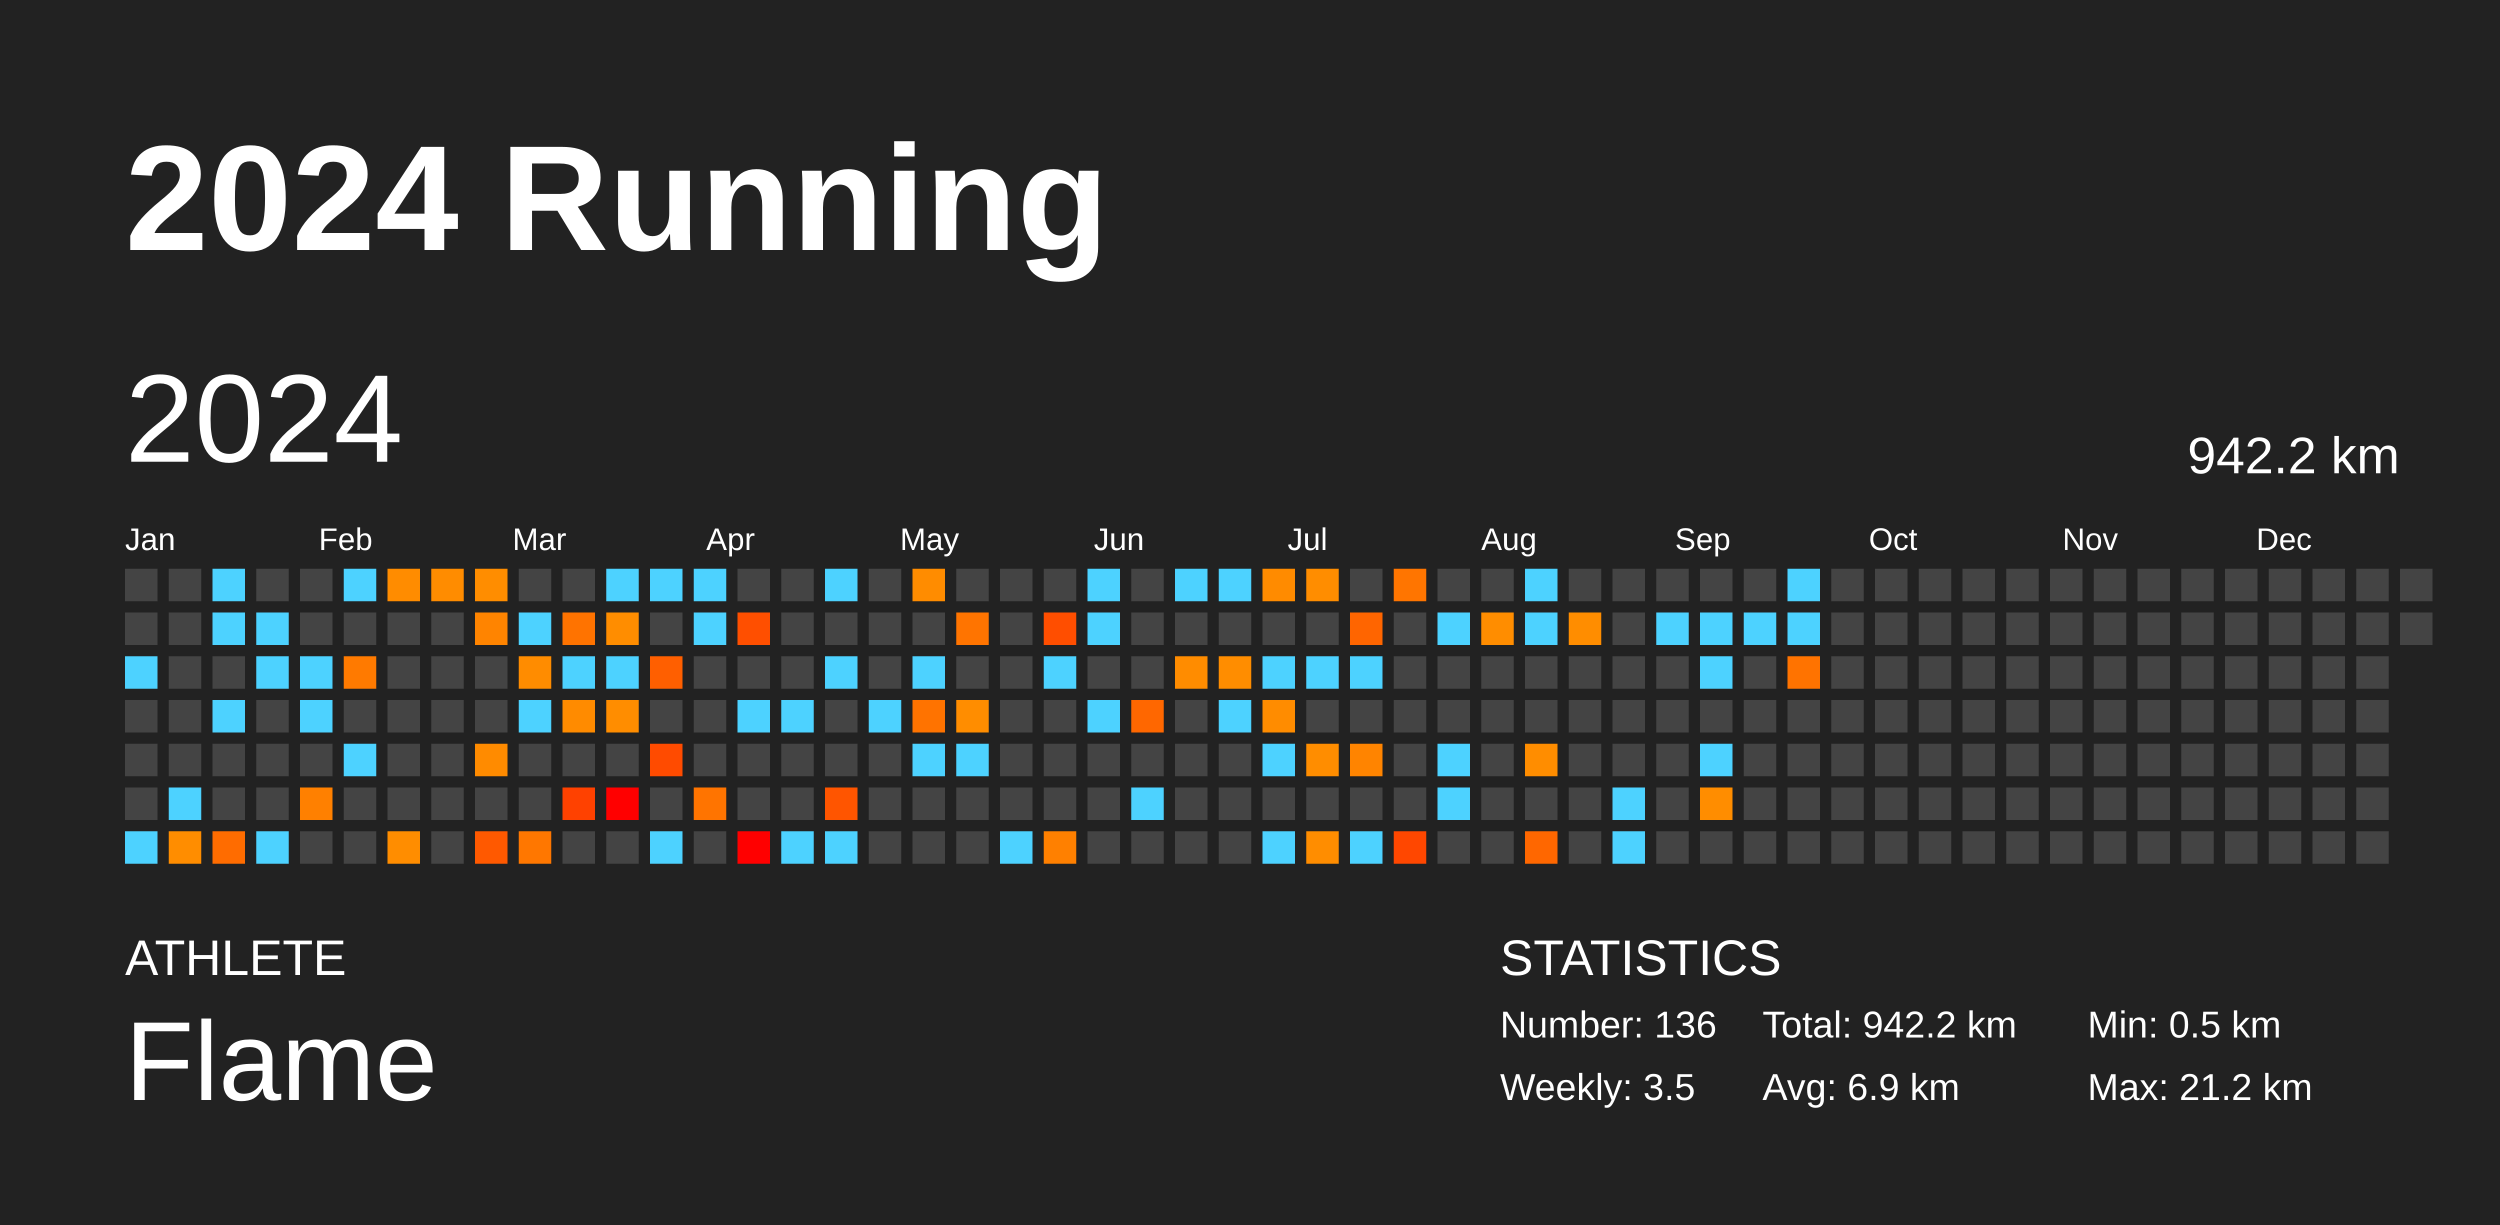
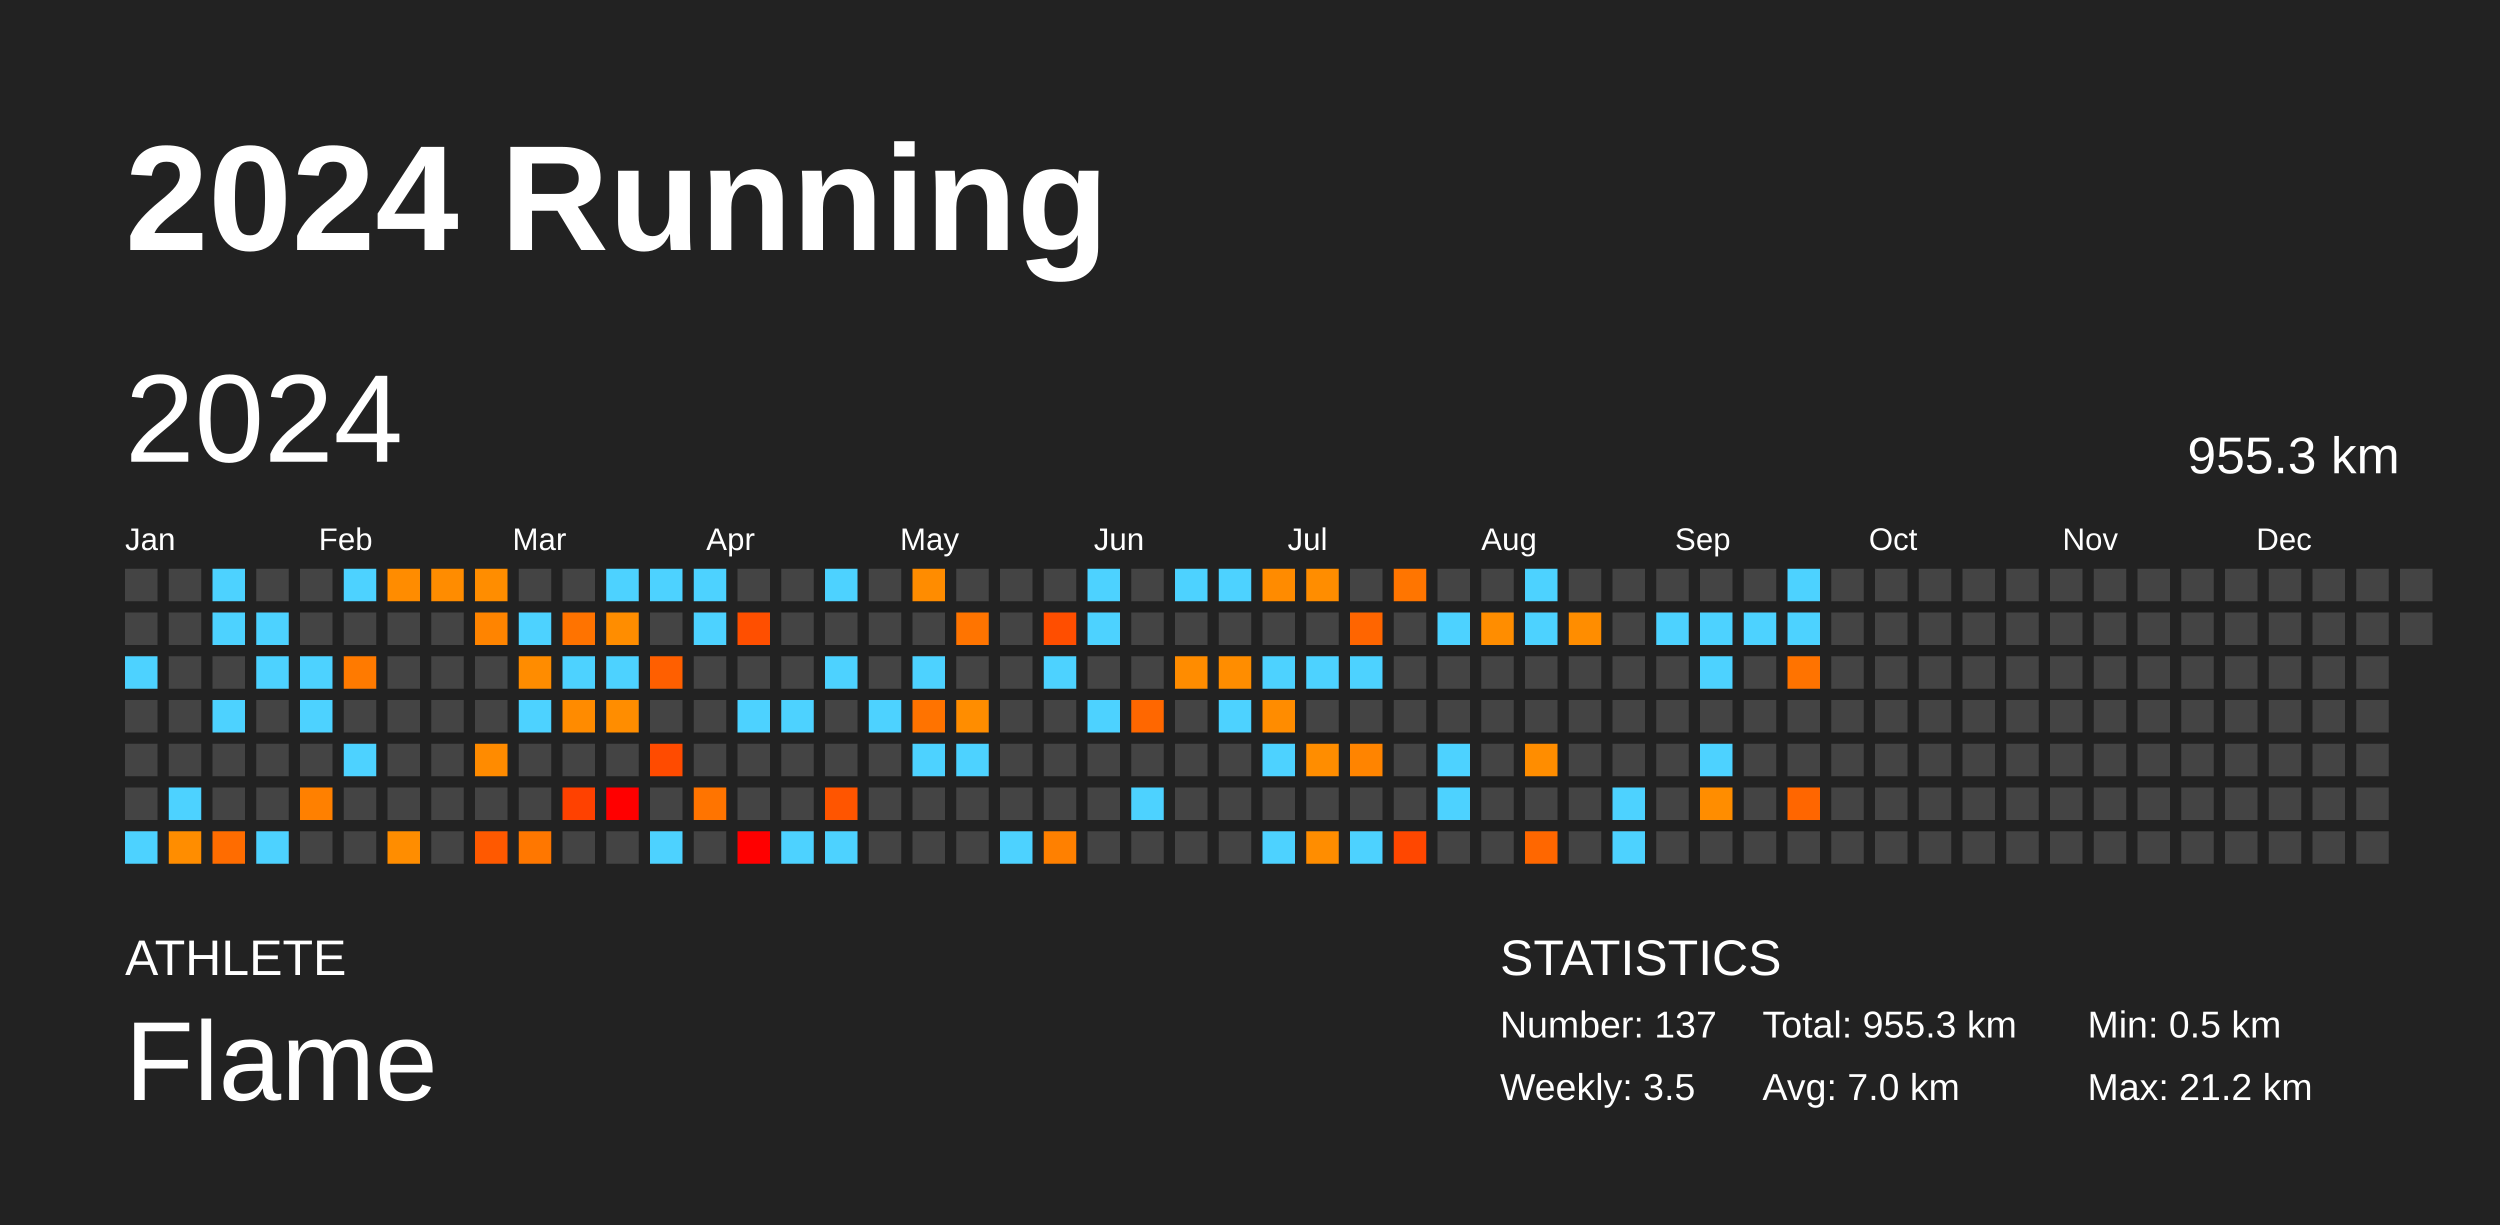
<svg xmlns="http://www.w3.org/2000/svg" baseProfile="full" height="98mm" version="1.1" viewBox="0,0,200,98" width="200mm">
  <defs />
  <rect fill="#222222" height="98" width="200" x="0" y="0" />
  <text fill="#FFFFFF" style="font-size:12px; font-family:Arial; font-weight:bold;" x="10" y="20">2024 Running</text>
  <text fill="#FFFFFF" style="font-size:4px; font-family:Arial" x="10" y="78">ATHLETE</text>
  <text fill="#FFFFFF" style="font-size:9px; font-family:Arial" x="10" y="88">Flame</text>
  <text fill="#FFFFFF" style="font-size:4px; font-family:Arial" x="120" y="78">STATISTICS</text>
-   <text fill="#FFFFFF" style="font-size:3px; font-family:Arial" x="120" y="83">Number: 136</text>
+   <text fill="#FFFFFF" style="font-size:3px; font-family:Arial" x="120" y="83">Number: 137</text>
  <text fill="#FFFFFF" style="font-size:3px; font-family:Arial" x="120" y="88">Weekly: 3.5</text>
-   <text fill="#FFFFFF" style="font-size:3px; font-family:Arial" x="141" y="83">Total: 942.2 km</text>
-   <text fill="#FFFFFF" style="font-size:3px; font-family:Arial" x="141" y="88">Avg: 6.9 km</text>
+   <text fill="#FFFFFF" style="font-size:3px; font-family:Arial" x="141" y="83">Total: 955.3 km</text>
+   <text fill="#FFFFFF" style="font-size:3px; font-family:Arial" x="141" y="88">Avg: 7.0 km</text>
  <text fill="#FFFFFF" style="font-size:3px; font-family:Arial" x="167" y="83">Min: 0.5 km</text>
  <text fill="#FFFFFF" style="font-size:3px; font-family:Arial" x="167" y="88">Max: 21.2 km</text>
  <text dominant-baseline="hanging" fill="#FFFFFF" style="font-size:10.0px; font-family:Arial;" x="10" y="30">2024</text>
-   <text dominant-baseline="hanging" fill="#FFFFFF" style="font-size:4.125px; font-family:Arial;" x="175" y="35">942.2 km</text>
+   <text dominant-baseline="hanging" fill="#FFFFFF" style="font-size:4.125px; font-family:Arial;" x="175" y="35">955.3 km</text>
  <text fill="#FFFFFF" style="font-size:2.5px; font-family:Arial" x="10.0" y="44">Jan</text>
  <text fill="#FFFFFF" style="font-size:2.5px; font-family:Arial" x="25.5" y="44">Feb</text>
  <text fill="#FFFFFF" style="font-size:2.5px; font-family:Arial" x="41.0" y="44">Mar</text>
  <text fill="#FFFFFF" style="font-size:2.5px; font-family:Arial" x="56.5" y="44">Apr</text>
  <text fill="#FFFFFF" style="font-size:2.5px; font-family:Arial" x="72.0" y="44">May</text>
  <text fill="#FFFFFF" style="font-size:2.5px; font-family:Arial" x="87.5" y="44">Jun</text>
  <text fill="#FFFFFF" style="font-size:2.5px; font-family:Arial" x="103.0" y="44">Jul</text>
  <text fill="#FFFFFF" style="font-size:2.5px; font-family:Arial" x="118.5" y="44">Aug</text>
  <text fill="#FFFFFF" style="font-size:2.5px; font-family:Arial" x="134.0" y="44">Sep</text>
  <text fill="#FFFFFF" style="font-size:2.5px; font-family:Arial" x="149.5" y="44">Oct</text>
  <text fill="#FFFFFF" style="font-size:2.5px; font-family:Arial" x="165.0" y="44">Nov</text>
  <text fill="#FFFFFF" style="font-size:2.5px; font-family:Arial" x="180.5" y="44">Dec</text>
  <rect fill="#444444" height="2.6" width="2.6" x="10.0" y="45.5" />
  <rect fill="#444444" height="2.6" width="2.6" x="10.0" y="49.0" />
  <rect fill="#4dd2ff" height="2.6" width="2.6" x="10.0" y="52.5" />
  <rect fill="#444444" height="2.6" width="2.6" x="10.0" y="56.0" />
  <rect fill="#444444" height="2.6" width="2.6" x="10.0" y="59.5" />
  <rect fill="#444444" height="2.6" width="2.6" x="10.0" y="63.0" />
  <rect fill="#4dd2ff" height="2.6" width="2.6" x="10.0" y="66.5" />
  <rect fill="#444444" height="2.6" width="2.6" x="13.5" y="45.5" />
  <rect fill="#444444" height="2.6" width="2.6" x="13.5" y="49.0" />
  <rect fill="#444444" height="2.6" width="2.6" x="13.5" y="52.5" />
  <rect fill="#444444" height="2.6" width="2.6" x="13.5" y="56.0" />
  <rect fill="#444444" height="2.6" width="2.6" x="13.5" y="59.5" />
  <rect fill="#4dd2ff" height="2.6" width="2.6" x="13.5" y="63.0" />
  <rect fill="#ff8d00" height="2.6" width="2.6" x="13.5" y="66.5" />
  <rect fill="#4dd2ff" height="2.6" width="2.6" x="17.0" y="45.5" />
  <rect fill="#4dd2ff" height="2.6" width="2.6" x="17.0" y="49.0" />
  <rect fill="#444444" height="2.6" width="2.6" x="17.0" y="52.5" />
  <rect fill="#4dd2ff" height="2.6" width="2.6" x="17.0" y="56.0" />
  <rect fill="#444444" height="2.6" width="2.6" x="17.0" y="59.5" />
  <rect fill="#444444" height="2.6" width="2.6" x="17.0" y="63.0" />
  <rect fill="#ff6c00" height="2.6" width="2.6" x="17.0" y="66.5" />
  <rect fill="#444444" height="2.6" width="2.6" x="20.5" y="45.5" />
  <rect fill="#4dd2ff" height="2.6" width="2.6" x="20.5" y="49.0" />
  <rect fill="#4dd2ff" height="2.6" width="2.6" x="20.5" y="52.5" />
  <rect fill="#444444" height="2.6" width="2.6" x="20.5" y="56.0" />
  <rect fill="#444444" height="2.6" width="2.6" x="20.5" y="59.5" />
  <rect fill="#444444" height="2.6" width="2.6" x="20.5" y="63.0" />
  <rect fill="#4dd2ff" height="2.6" width="2.6" x="20.5" y="66.5" />
  <rect fill="#444444" height="2.6" width="2.6" x="24.0" y="45.5" />
  <rect fill="#444444" height="2.6" width="2.6" x="24.0" y="49.0" />
  <rect fill="#4dd2ff" height="2.6" width="2.6" x="24.0" y="52.5" />
  <rect fill="#4dd2ff" height="2.6" width="2.6" x="24.0" y="56.0" />
  <rect fill="#444444" height="2.6" width="2.6" x="24.0" y="59.5" />
  <rect fill="#ff8000" height="2.6" width="2.6" x="24.0" y="63.0" />
  <rect fill="#444444" height="2.6" width="2.6" x="24.0" y="66.5" />
  <rect fill="#4dd2ff" height="2.6" width="2.6" x="27.5" y="45.5" />
  <rect fill="#444444" height="2.6" width="2.6" x="27.5" y="49.0" />
  <rect fill="#ff7a00" height="2.6" width="2.6" x="27.5" y="52.5" />
  <rect fill="#444444" height="2.6" width="2.6" x="27.5" y="56.0" />
  <rect fill="#4dd2ff" height="2.6" width="2.6" x="27.5" y="59.5" />
  <rect fill="#444444" height="2.6" width="2.6" x="27.5" y="63.0" />
  <rect fill="#444444" height="2.6" width="2.6" x="27.5" y="66.5" />
  <rect fill="#ff8c00" height="2.6" width="2.6" x="31.0" y="45.5" />
  <rect fill="#444444" height="2.6" width="2.6" x="31.0" y="49.0" />
  <rect fill="#444444" height="2.6" width="2.6" x="31.0" y="52.5" />
  <rect fill="#444444" height="2.6" width="2.6" x="31.0" y="56.0" />
  <rect fill="#444444" height="2.6" width="2.6" x="31.0" y="59.5" />
  <rect fill="#444444" height="2.6" width="2.6" x="31.0" y="63.0" />
  <rect fill="#ff8d00" height="2.6" width="2.6" x="31.0" y="66.5" />
  <rect fill="#ff8c00" height="2.6" width="2.6" x="34.5" y="45.5" />
  <rect fill="#444444" height="2.6" width="2.6" x="34.5" y="49.0" />
  <rect fill="#444444" height="2.6" width="2.6" x="34.5" y="52.5" />
  <rect fill="#444444" height="2.6" width="2.6" x="34.5" y="56.0" />
  <rect fill="#444444" height="2.6" width="2.6" x="34.5" y="59.5" />
  <rect fill="#444444" height="2.6" width="2.6" x="34.5" y="63.0" />
  <rect fill="#444444" height="2.6" width="2.6" x="34.5" y="66.5" />
  <rect fill="#ff8d00" height="2.6" width="2.6" x="38.0" y="45.5" />
  <rect fill="#ff8400" height="2.6" width="2.6" x="38.0" y="49.0" />
  <rect fill="#444444" height="2.6" width="2.6" x="38.0" y="52.5" />
  <rect fill="#444444" height="2.6" width="2.6" x="38.0" y="56.0" />
  <rect fill="#ff8b00" height="2.6" width="2.6" x="38.0" y="59.5" />
  <rect fill="#444444" height="2.6" width="2.6" x="38.0" y="63.0" />
  <rect fill="#ff5900" height="2.6" width="2.6" x="38.0" y="66.5" />
  <rect fill="#444444" height="2.6" width="2.6" x="41.5" y="45.5" />
  <rect fill="#4dd2ff" height="2.6" width="2.6" x="41.5" y="49.0" />
  <rect fill="#ff8c00" height="2.6" width="2.6" x="41.5" y="52.5" />
  <rect fill="#4dd2ff" height="2.6" width="2.6" x="41.5" y="56.0" />
  <rect fill="#444444" height="2.6" width="2.6" x="41.5" y="59.5" />
  <rect fill="#444444" height="2.6" width="2.6" x="41.5" y="63.0" />
  <rect fill="#ff7700" height="2.6" width="2.6" x="41.5" y="66.5" />
  <rect fill="#444444" height="2.6" width="2.6" x="45.0" y="45.5" />
  <rect fill="#ff7300" height="2.6" width="2.6" x="45.0" y="49.0" />
  <rect fill="#4dd2ff" height="2.6" width="2.6" x="45.0" y="52.5" />
  <rect fill="#ff8b00" height="2.6" width="2.6" x="45.0" y="56.0" />
  <rect fill="#444444" height="2.6" width="2.6" x="45.0" y="59.5" />
  <rect fill="#ff4100" height="2.6" width="2.6" x="45.0" y="63.0" />
  <rect fill="#444444" height="2.6" width="2.6" x="45.0" y="66.5" />
  <rect fill="#4dd2ff" height="2.6" width="2.6" x="48.5" y="45.5" />
  <rect fill="#ff8d00" height="2.6" width="2.6" x="48.5" y="49.0" />
  <rect fill="#4dd2ff" height="2.6" width="2.6" x="48.5" y="52.5" />
  <rect fill="#ff8d00" height="2.6" width="2.6" x="48.5" y="56.0" />
  <rect fill="#444444" height="2.6" width="2.6" x="48.5" y="59.5" />
  <rect fill="red" height="2.6" width="2.6" x="48.5" y="63.0" />
  <rect fill="#444444" height="2.6" width="2.6" x="48.5" y="66.5" />
  <rect fill="#4dd2ff" height="2.6" width="2.6" x="52.0" y="45.5" />
  <rect fill="#444444" height="2.6" width="2.6" x="52.0" y="49.0" />
  <rect fill="#ff5f00" height="2.6" width="2.6" x="52.0" y="52.5" />
  <rect fill="#444444" height="2.6" width="2.6" x="52.0" y="56.0" />
  <rect fill="#ff4b00" height="2.6" width="2.6" x="52.0" y="59.5" />
  <rect fill="#444444" height="2.6" width="2.6" x="52.0" y="63.0" />
  <rect fill="#4dd2ff" height="2.6" width="2.6" x="52.0" y="66.5" />
  <rect fill="#4dd2ff" height="2.6" width="2.6" x="55.5" y="45.5" />
  <rect fill="#4dd2ff" height="2.6" width="2.6" x="55.5" y="49.0" />
  <rect fill="#444444" height="2.6" width="2.6" x="55.5" y="52.5" />
  <rect fill="#444444" height="2.6" width="2.6" x="55.5" y="56.0" />
  <rect fill="#444444" height="2.6" width="2.6" x="55.5" y="59.5" />
  <rect fill="#ff7400" height="2.6" width="2.6" x="55.5" y="63.0" />
  <rect fill="#444444" height="2.6" width="2.6" x="55.5" y="66.5" />
  <rect fill="#444444" height="2.6" width="2.6" x="59.0" y="45.5" />
  <rect fill="#ff4f00" height="2.6" width="2.6" x="59.0" y="49.0" />
  <rect fill="#444444" height="2.6" width="2.6" x="59.0" y="52.5" />
  <rect fill="#4dd2ff" height="2.6" width="2.6" x="59.0" y="56.0" />
  <rect fill="#444444" height="2.6" width="2.6" x="59.0" y="59.5" />
  <rect fill="#444444" height="2.6" width="2.6" x="59.0" y="63.0" />
  <rect fill="red" height="2.6" width="2.6" x="59.0" y="66.5" />
  <rect fill="#444444" height="2.6" width="2.6" x="62.5" y="45.5" />
  <rect fill="#444444" height="2.6" width="2.6" x="62.5" y="49.0" />
  <rect fill="#444444" height="2.6" width="2.6" x="62.5" y="52.5" />
  <rect fill="#4dd2ff" height="2.6" width="2.6" x="62.5" y="56.0" />
  <rect fill="#444444" height="2.6" width="2.6" x="62.5" y="59.5" />
  <rect fill="#444444" height="2.6" width="2.6" x="62.5" y="63.0" />
  <rect fill="#4dd2ff" height="2.6" width="2.6" x="62.5" y="66.5" />
  <rect fill="#4dd2ff" height="2.6" width="2.6" x="66.0" y="45.5" />
  <rect fill="#444444" height="2.6" width="2.6" x="66.0" y="49.0" />
  <rect fill="#4dd2ff" height="2.6" width="2.6" x="66.0" y="52.5" />
  <rect fill="#444444" height="2.6" width="2.6" x="66.0" y="56.0" />
  <rect fill="#444444" height="2.6" width="2.6" x="66.0" y="59.5" />
  <rect fill="#ff5500" height="2.6" width="2.6" x="66.0" y="63.0" />
  <rect fill="#4dd2ff" height="2.6" width="2.6" x="66.0" y="66.5" />
  <rect fill="#444444" height="2.6" width="2.6" x="69.5" y="45.5" />
  <rect fill="#444444" height="2.6" width="2.6" x="69.5" y="49.0" />
  <rect fill="#444444" height="2.6" width="2.6" x="69.5" y="52.5" />
  <rect fill="#4dd2ff" height="2.6" width="2.6" x="69.5" y="56.0" />
  <rect fill="#444444" height="2.6" width="2.6" x="69.5" y="59.5" />
  <rect fill="#444444" height="2.6" width="2.6" x="69.5" y="63.0" />
  <rect fill="#444444" height="2.6" width="2.6" x="69.5" y="66.5" />
  <rect fill="#ff8c00" height="2.6" width="2.6" x="73.0" y="45.5" />
  <rect fill="#444444" height="2.6" width="2.6" x="73.0" y="49.0" />
  <rect fill="#4dd2ff" height="2.6" width="2.6" x="73.0" y="52.5" />
  <rect fill="#ff7300" height="2.6" width="2.6" x="73.0" y="56.0" />
  <rect fill="#4dd2ff" height="2.6" width="2.6" x="73.0" y="59.5" />
  <rect fill="#444444" height="2.6" width="2.6" x="73.0" y="63.0" />
  <rect fill="#444444" height="2.6" width="2.6" x="73.0" y="66.5" />
  <rect fill="#444444" height="2.6" width="2.6" x="76.5" y="45.5" />
  <rect fill="#ff7400" height="2.6" width="2.6" x="76.5" y="49.0" />
  <rect fill="#444444" height="2.6" width="2.6" x="76.5" y="52.5" />
  <rect fill="#ff8d00" height="2.6" width="2.6" x="76.5" y="56.0" />
  <rect fill="#4dd2ff" height="2.6" width="2.6" x="76.5" y="59.5" />
  <rect fill="#444444" height="2.6" width="2.6" x="76.5" y="63.0" />
  <rect fill="#444444" height="2.6" width="2.6" x="76.5" y="66.5" />
  <rect fill="#444444" height="2.6" width="2.6" x="80.0" y="45.5" />
  <rect fill="#444444" height="2.6" width="2.6" x="80.0" y="49.0" />
  <rect fill="#444444" height="2.6" width="2.6" x="80.0" y="52.5" />
  <rect fill="#444444" height="2.6" width="2.6" x="80.0" y="56.0" />
  <rect fill="#444444" height="2.6" width="2.6" x="80.0" y="59.5" />
  <rect fill="#444444" height="2.6" width="2.6" x="80.0" y="63.0" />
  <rect fill="#4dd2ff" height="2.6" width="2.6" x="80.0" y="66.5" />
  <rect fill="#444444" height="2.6" width="2.6" x="83.5" y="45.5" />
  <rect fill="#ff4e00" height="2.6" width="2.6" x="83.5" y="49.0" />
  <rect fill="#4dd2ff" height="2.6" width="2.6" x="83.5" y="52.5" />
  <rect fill="#444444" height="2.6" width="2.6" x="83.5" y="56.0" />
  <rect fill="#444444" height="2.6" width="2.6" x="83.5" y="59.5" />
  <rect fill="#444444" height="2.6" width="2.6" x="83.5" y="63.0" />
  <rect fill="#ff8000" height="2.6" width="2.6" x="83.5" y="66.5" />
  <rect fill="#4dd2ff" height="2.6" width="2.6" x="87.0" y="45.5" />
  <rect fill="#4dd2ff" height="2.6" width="2.6" x="87.0" y="49.0" />
  <rect fill="#444444" height="2.6" width="2.6" x="87.0" y="52.5" />
  <rect fill="#4dd2ff" height="2.6" width="2.6" x="87.0" y="56.0" />
  <rect fill="#444444" height="2.6" width="2.6" x="87.0" y="59.5" />
  <rect fill="#444444" height="2.6" width="2.6" x="87.0" y="63.0" />
  <rect fill="#444444" height="2.6" width="2.6" x="87.0" y="66.5" />
  <rect fill="#444444" height="2.6" width="2.6" x="90.5" y="45.5" />
  <rect fill="#444444" height="2.6" width="2.6" x="90.5" y="49.0" />
  <rect fill="#444444" height="2.6" width="2.6" x="90.5" y="52.5" />
  <rect fill="#ff6700" height="2.6" width="2.6" x="90.5" y="56.0" />
  <rect fill="#444444" height="2.6" width="2.6" x="90.5" y="59.5" />
  <rect fill="#4dd2ff" height="2.6" width="2.6" x="90.5" y="63.0" />
  <rect fill="#444444" height="2.6" width="2.6" x="90.5" y="66.5" />
  <rect fill="#4dd2ff" height="2.6" width="2.6" x="94.0" y="45.5" />
  <rect fill="#444444" height="2.6" width="2.6" x="94.0" y="49.0" />
  <rect fill="#ff8c00" height="2.6" width="2.6" x="94.0" y="52.5" />
  <rect fill="#444444" height="2.6" width="2.6" x="94.0" y="56.0" />
  <rect fill="#444444" height="2.6" width="2.6" x="94.0" y="59.5" />
  <rect fill="#444444" height="2.6" width="2.6" x="94.0" y="63.0" />
  <rect fill="#444444" height="2.6" width="2.6" x="94.0" y="66.5" />
  <rect fill="#4dd2ff" height="2.6" width="2.6" x="97.5" y="45.5" />
  <rect fill="#444444" height="2.6" width="2.6" x="97.5" y="49.0" />
  <rect fill="#ff8d00" height="2.6" width="2.6" x="97.5" y="52.5" />
  <rect fill="#4dd2ff" height="2.6" width="2.6" x="97.5" y="56.0" />
  <rect fill="#444444" height="2.6" width="2.6" x="97.5" y="59.5" />
  <rect fill="#444444" height="2.6" width="2.6" x="97.5" y="63.0" />
  <rect fill="#444444" height="2.6" width="2.6" x="97.5" y="66.5" />
  <rect fill="#ff8b00" height="2.6" width="2.6" x="101.0" y="45.5" />
  <rect fill="#444444" height="2.6" width="2.6" x="101.0" y="49.0" />
  <rect fill="#4dd2ff" height="2.6" width="2.6" x="101.0" y="52.5" />
  <rect fill="#ff8c00" height="2.6" width="2.6" x="101.0" y="56.0" />
  <rect fill="#4dd2ff" height="2.6" width="2.6" x="101.0" y="59.5" />
  <rect fill="#444444" height="2.6" width="2.6" x="101.0" y="63.0" />
  <rect fill="#4dd2ff" height="2.6" width="2.6" x="101.0" y="66.5" />
  <rect fill="#ff8d00" height="2.6" width="2.6" x="104.5" y="45.5" />
  <rect fill="#444444" height="2.6" width="2.6" x="104.5" y="49.0" />
  <rect fill="#4dd2ff" height="2.6" width="2.6" x="104.5" y="52.5" />
  <rect fill="#444444" height="2.6" width="2.6" x="104.5" y="56.0" />
  <rect fill="#ff8d00" height="2.6" width="2.6" x="104.5" y="59.5" />
  <rect fill="#444444" height="2.6" width="2.6" x="104.5" y="63.0" />
  <rect fill="#ff8d00" height="2.6" width="2.6" x="104.5" y="66.5" />
  <rect fill="#444444" height="2.6" width="2.6" x="108.0" y="45.5" />
  <rect fill="#ff6500" height="2.6" width="2.6" x="108.0" y="49.0" />
  <rect fill="#4dd2ff" height="2.6" width="2.6" x="108.0" y="52.5" />
  <rect fill="#444444" height="2.6" width="2.6" x="108.0" y="56.0" />
  <rect fill="#ff8400" height="2.6" width="2.6" x="108.0" y="59.5" />
  <rect fill="#444444" height="2.6" width="2.6" x="108.0" y="63.0" />
  <rect fill="#4dd2ff" height="2.6" width="2.6" x="108.0" y="66.5" />
  <rect fill="#ff7500" height="2.6" width="2.6" x="111.5" y="45.5" />
  <rect fill="#444444" height="2.6" width="2.6" x="111.5" y="49.0" />
  <rect fill="#444444" height="2.6" width="2.6" x="111.5" y="52.5" />
  <rect fill="#444444" height="2.6" width="2.6" x="111.5" y="56.0" />
  <rect fill="#444444" height="2.6" width="2.6" x="111.5" y="59.5" />
  <rect fill="#444444" height="2.6" width="2.6" x="111.5" y="63.0" />
  <rect fill="#ff4700" height="2.6" width="2.6" x="111.5" y="66.5" />
  <rect fill="#444444" height="2.6" width="2.6" x="115.0" y="45.5" />
  <rect fill="#4dd2ff" height="2.6" width="2.6" x="115.0" y="49.0" />
  <rect fill="#444444" height="2.6" width="2.6" x="115.0" y="52.5" />
  <rect fill="#444444" height="2.6" width="2.6" x="115.0" y="56.0" />
  <rect fill="#4dd2ff" height="2.6" width="2.6" x="115.0" y="59.5" />
  <rect fill="#4dd2ff" height="2.6" width="2.6" x="115.0" y="63.0" />
  <rect fill="#444444" height="2.6" width="2.6" x="115.0" y="66.5" />
  <rect fill="#444444" height="2.6" width="2.6" x="118.5" y="45.5" />
  <rect fill="#ff8d00" height="2.6" width="2.6" x="118.5" y="49.0" />
  <rect fill="#444444" height="2.6" width="2.6" x="118.5" y="52.5" />
  <rect fill="#444444" height="2.6" width="2.6" x="118.5" y="56.0" />
  <rect fill="#444444" height="2.6" width="2.6" x="118.5" y="59.5" />
  <rect fill="#444444" height="2.6" width="2.6" x="118.5" y="63.0" />
  <rect fill="#444444" height="2.6" width="2.6" x="118.5" y="66.5" />
  <rect fill="#4dd2ff" height="2.6" width="2.6" x="122.0" y="45.5" />
  <rect fill="#4dd2ff" height="2.6" width="2.6" x="122.0" y="49.0" />
  <rect fill="#444444" height="2.6" width="2.6" x="122.0" y="52.5" />
  <rect fill="#444444" height="2.6" width="2.6" x="122.0" y="56.0" />
  <rect fill="#ff8d00" height="2.6" width="2.6" x="122.0" y="59.5" />
  <rect fill="#444444" height="2.6" width="2.6" x="122.0" y="63.0" />
  <rect fill="#ff6700" height="2.6" width="2.6" x="122.0" y="66.5" />
  <rect fill="#444444" height="2.6" width="2.6" x="125.5" y="45.5" />
  <rect fill="#ff8d00" height="2.6" width="2.6" x="125.5" y="49.0" />
  <rect fill="#444444" height="2.6" width="2.6" x="125.5" y="52.5" />
  <rect fill="#444444" height="2.6" width="2.6" x="125.5" y="56.0" />
  <rect fill="#444444" height="2.6" width="2.6" x="125.5" y="59.5" />
  <rect fill="#444444" height="2.6" width="2.6" x="125.5" y="63.0" />
  <rect fill="#444444" height="2.6" width="2.6" x="125.5" y="66.5" />
  <rect fill="#444444" height="2.6" width="2.6" x="129.0" y="45.5" />
  <rect fill="#444444" height="2.6" width="2.6" x="129.0" y="49.0" />
  <rect fill="#444444" height="2.6" width="2.6" x="129.0" y="52.5" />
  <rect fill="#444444" height="2.6" width="2.6" x="129.0" y="56.0" />
  <rect fill="#444444" height="2.6" width="2.6" x="129.0" y="59.5" />
  <rect fill="#4dd2ff" height="2.6" width="2.6" x="129.0" y="63.0" />
  <rect fill="#4dd2ff" height="2.6" width="2.6" x="129.0" y="66.5" />
  <rect fill="#444444" height="2.6" width="2.6" x="132.5" y="45.5" />
  <rect fill="#4dd2ff" height="2.6" width="2.6" x="132.5" y="49.0" />
  <rect fill="#444444" height="2.6" width="2.6" x="132.5" y="52.5" />
  <rect fill="#444444" height="2.6" width="2.6" x="132.5" y="56.0" />
  <rect fill="#444444" height="2.6" width="2.6" x="132.5" y="59.5" />
  <rect fill="#444444" height="2.6" width="2.6" x="132.5" y="63.0" />
  <rect fill="#444444" height="2.6" width="2.6" x="132.5" y="66.5" />
  <rect fill="#444444" height="2.6" width="2.6" x="136.0" y="45.5" />
  <rect fill="#4dd2ff" height="2.6" width="2.6" x="136.0" y="49.0" />
  <rect fill="#4dd2ff" height="2.6" width="2.6" x="136.0" y="52.5" />
  <rect fill="#444444" height="2.6" width="2.6" x="136.0" y="56.0" />
  <rect fill="#4dd2ff" height="2.6" width="2.6" x="136.0" y="59.5" />
  <rect fill="#ff8d00" height="2.6" width="2.6" x="136.0" y="63.0" />
  <rect fill="#444444" height="2.6" width="2.6" x="136.0" y="66.5" />
  <rect fill="#444444" height="2.6" width="2.6" x="139.5" y="45.5" />
  <rect fill="#4dd2ff" height="2.6" width="2.6" x="139.5" y="49.0" />
  <rect fill="#444444" height="2.6" width="2.6" x="139.5" y="52.5" />
  <rect fill="#444444" height="2.6" width="2.6" x="139.5" y="56.0" />
  <rect fill="#444444" height="2.6" width="2.6" x="139.5" y="59.5" />
  <rect fill="#444444" height="2.6" width="2.6" x="139.5" y="63.0" />
  <rect fill="#444444" height="2.6" width="2.6" x="139.5" y="66.5" />
  <rect fill="#4dd2ff" height="2.6" width="2.6" x="143.0" y="45.5" />
  <rect fill="#4dd2ff" height="2.6" width="2.6" x="143.0" y="49.0" />
  <rect fill="#ff7300" height="2.6" width="2.6" x="143.0" y="52.5" />
  <rect fill="#444444" height="2.6" width="2.6" x="143.0" y="56.0" />
  <rect fill="#444444" height="2.6" width="2.6" x="143.0" y="59.5" />
-   <rect fill="#444444" height="2.6" width="2.6" x="143.0" y="63.0" />
+   <rect fill="#ff6600" height="2.6" width="2.6" x="143.0" y="63.0" />
  <rect fill="#444444" height="2.6" width="2.6" x="143.0" y="66.5" />
  <rect fill="#444444" height="2.6" width="2.6" x="146.5" y="45.5" />
  <rect fill="#444444" height="2.6" width="2.6" x="146.5" y="49.0" />
  <rect fill="#444444" height="2.6" width="2.6" x="146.5" y="52.5" />
  <rect fill="#444444" height="2.6" width="2.6" x="146.5" y="56.0" />
  <rect fill="#444444" height="2.6" width="2.6" x="146.5" y="59.5" />
  <rect fill="#444444" height="2.6" width="2.6" x="146.5" y="63.0" />
  <rect fill="#444444" height="2.6" width="2.6" x="146.5" y="66.5" />
  <rect fill="#444444" height="2.6" width="2.6" x="150.0" y="45.5" />
  <rect fill="#444444" height="2.6" width="2.6" x="150.0" y="49.0" />
  <rect fill="#444444" height="2.6" width="2.6" x="150.0" y="52.5" />
  <rect fill="#444444" height="2.6" width="2.6" x="150.0" y="56.0" />
  <rect fill="#444444" height="2.6" width="2.6" x="150.0" y="59.5" />
  <rect fill="#444444" height="2.6" width="2.6" x="150.0" y="63.0" />
  <rect fill="#444444" height="2.6" width="2.6" x="150.0" y="66.5" />
  <rect fill="#444444" height="2.6" width="2.6" x="153.5" y="45.5" />
  <rect fill="#444444" height="2.6" width="2.6" x="153.5" y="49.0" />
  <rect fill="#444444" height="2.6" width="2.6" x="153.5" y="52.5" />
  <rect fill="#444444" height="2.6" width="2.6" x="153.5" y="56.0" />
  <rect fill="#444444" height="2.6" width="2.6" x="153.5" y="59.5" />
  <rect fill="#444444" height="2.6" width="2.6" x="153.5" y="63.0" />
  <rect fill="#444444" height="2.6" width="2.6" x="153.5" y="66.5" />
  <rect fill="#444444" height="2.6" width="2.6" x="157.0" y="45.5" />
  <rect fill="#444444" height="2.6" width="2.6" x="157.0" y="49.0" />
  <rect fill="#444444" height="2.6" width="2.6" x="157.0" y="52.5" />
  <rect fill="#444444" height="2.6" width="2.6" x="157.0" y="56.0" />
  <rect fill="#444444" height="2.6" width="2.6" x="157.0" y="59.5" />
  <rect fill="#444444" height="2.6" width="2.6" x="157.0" y="63.0" />
  <rect fill="#444444" height="2.6" width="2.6" x="157.0" y="66.5" />
  <rect fill="#444444" height="2.6" width="2.6" x="160.5" y="45.5" />
  <rect fill="#444444" height="2.6" width="2.6" x="160.5" y="49.0" />
  <rect fill="#444444" height="2.6" width="2.6" x="160.5" y="52.5" />
  <rect fill="#444444" height="2.6" width="2.6" x="160.5" y="56.0" />
  <rect fill="#444444" height="2.6" width="2.6" x="160.5" y="59.5" />
  <rect fill="#444444" height="2.6" width="2.6" x="160.5" y="63.0" />
  <rect fill="#444444" height="2.6" width="2.6" x="160.5" y="66.5" />
  <rect fill="#444444" height="2.6" width="2.6" x="164.0" y="45.5" />
  <rect fill="#444444" height="2.6" width="2.6" x="164.0" y="49.0" />
  <rect fill="#444444" height="2.6" width="2.6" x="164.0" y="52.5" />
  <rect fill="#444444" height="2.6" width="2.6" x="164.0" y="56.0" />
  <rect fill="#444444" height="2.6" width="2.6" x="164.0" y="59.5" />
  <rect fill="#444444" height="2.6" width="2.6" x="164.0" y="63.0" />
  <rect fill="#444444" height="2.6" width="2.6" x="164.0" y="66.5" />
  <rect fill="#444444" height="2.6" width="2.6" x="167.5" y="45.5" />
  <rect fill="#444444" height="2.6" width="2.6" x="167.5" y="49.0" />
  <rect fill="#444444" height="2.6" width="2.6" x="167.5" y="52.5" />
  <rect fill="#444444" height="2.6" width="2.6" x="167.5" y="56.0" />
  <rect fill="#444444" height="2.6" width="2.6" x="167.5" y="59.5" />
  <rect fill="#444444" height="2.6" width="2.6" x="167.5" y="63.0" />
  <rect fill="#444444" height="2.6" width="2.6" x="167.5" y="66.5" />
  <rect fill="#444444" height="2.6" width="2.6" x="171.0" y="45.5" />
  <rect fill="#444444" height="2.6" width="2.6" x="171.0" y="49.0" />
  <rect fill="#444444" height="2.6" width="2.6" x="171.0" y="52.5" />
  <rect fill="#444444" height="2.6" width="2.6" x="171.0" y="56.0" />
  <rect fill="#444444" height="2.6" width="2.6" x="171.0" y="59.5" />
  <rect fill="#444444" height="2.6" width="2.6" x="171.0" y="63.0" />
  <rect fill="#444444" height="2.6" width="2.6" x="171.0" y="66.5" />
  <rect fill="#444444" height="2.6" width="2.6" x="174.5" y="45.5" />
  <rect fill="#444444" height="2.6" width="2.6" x="174.5" y="49.0" />
  <rect fill="#444444" height="2.6" width="2.6" x="174.5" y="52.5" />
  <rect fill="#444444" height="2.6" width="2.6" x="174.5" y="56.0" />
  <rect fill="#444444" height="2.6" width="2.6" x="174.5" y="59.5" />
  <rect fill="#444444" height="2.6" width="2.6" x="174.5" y="63.0" />
  <rect fill="#444444" height="2.6" width="2.6" x="174.5" y="66.5" />
  <rect fill="#444444" height="2.6" width="2.6" x="178.0" y="45.5" />
  <rect fill="#444444" height="2.6" width="2.6" x="178.0" y="49.0" />
  <rect fill="#444444" height="2.6" width="2.6" x="178.0" y="52.5" />
  <rect fill="#444444" height="2.6" width="2.6" x="178.0" y="56.0" />
  <rect fill="#444444" height="2.6" width="2.6" x="178.0" y="59.5" />
  <rect fill="#444444" height="2.6" width="2.6" x="178.0" y="63.0" />
  <rect fill="#444444" height="2.6" width="2.6" x="178.0" y="66.5" />
  <rect fill="#444444" height="2.6" width="2.6" x="181.5" y="45.5" />
  <rect fill="#444444" height="2.6" width="2.6" x="181.5" y="49.0" />
  <rect fill="#444444" height="2.6" width="2.6" x="181.5" y="52.5" />
  <rect fill="#444444" height="2.6" width="2.6" x="181.5" y="56.0" />
  <rect fill="#444444" height="2.6" width="2.6" x="181.5" y="59.5" />
  <rect fill="#444444" height="2.6" width="2.6" x="181.5" y="63.0" />
  <rect fill="#444444" height="2.6" width="2.6" x="181.5" y="66.5" />
  <rect fill="#444444" height="2.6" width="2.6" x="185.0" y="45.5" />
  <rect fill="#444444" height="2.6" width="2.6" x="185.0" y="49.0" />
  <rect fill="#444444" height="2.6" width="2.6" x="185.0" y="52.5" />
  <rect fill="#444444" height="2.6" width="2.6" x="185.0" y="56.0" />
  <rect fill="#444444" height="2.6" width="2.6" x="185.0" y="59.5" />
  <rect fill="#444444" height="2.6" width="2.6" x="185.0" y="63.0" />
  <rect fill="#444444" height="2.6" width="2.6" x="185.0" y="66.5" />
  <rect fill="#444444" height="2.6" width="2.6" x="188.5" y="45.5" />
  <rect fill="#444444" height="2.6" width="2.6" x="188.5" y="49.0" />
  <rect fill="#444444" height="2.6" width="2.6" x="188.5" y="52.5" />
  <rect fill="#444444" height="2.6" width="2.6" x="188.5" y="56.0" />
  <rect fill="#444444" height="2.6" width="2.6" x="188.5" y="59.5" />
  <rect fill="#444444" height="2.6" width="2.6" x="188.5" y="63.0" />
  <rect fill="#444444" height="2.6" width="2.6" x="188.5" y="66.5" />
  <rect fill="#444444" height="2.6" width="2.6" x="192.0" y="45.5" />
  <rect fill="#444444" height="2.6" width="2.6" x="192.0" y="49.0" />
</svg>
